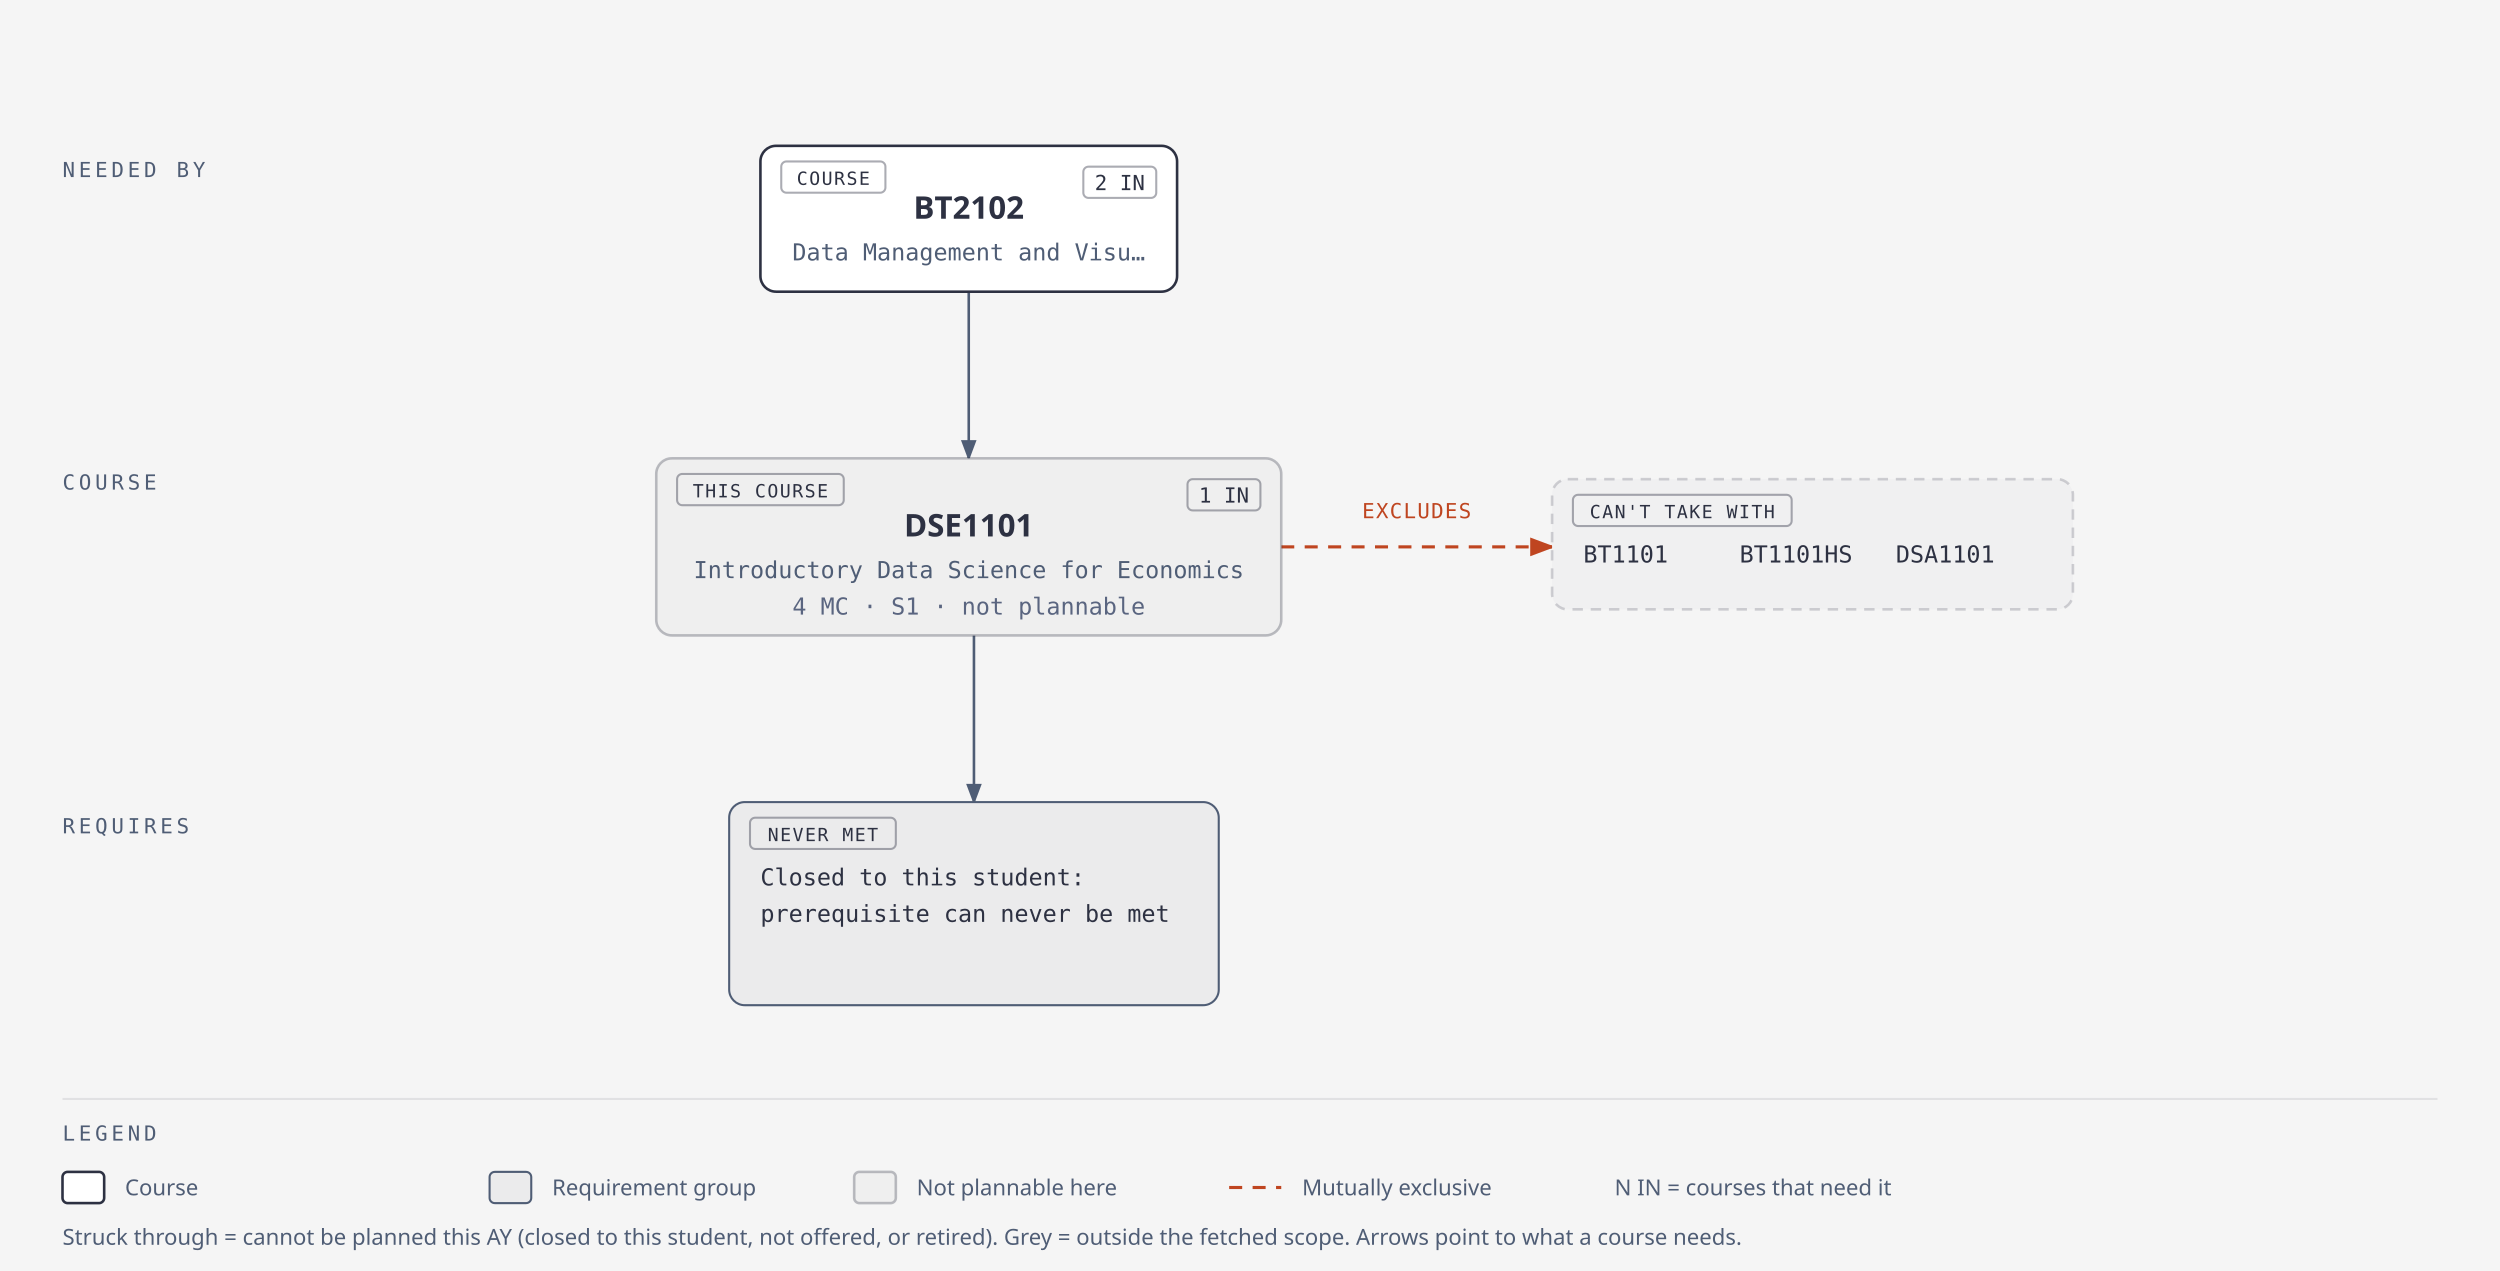
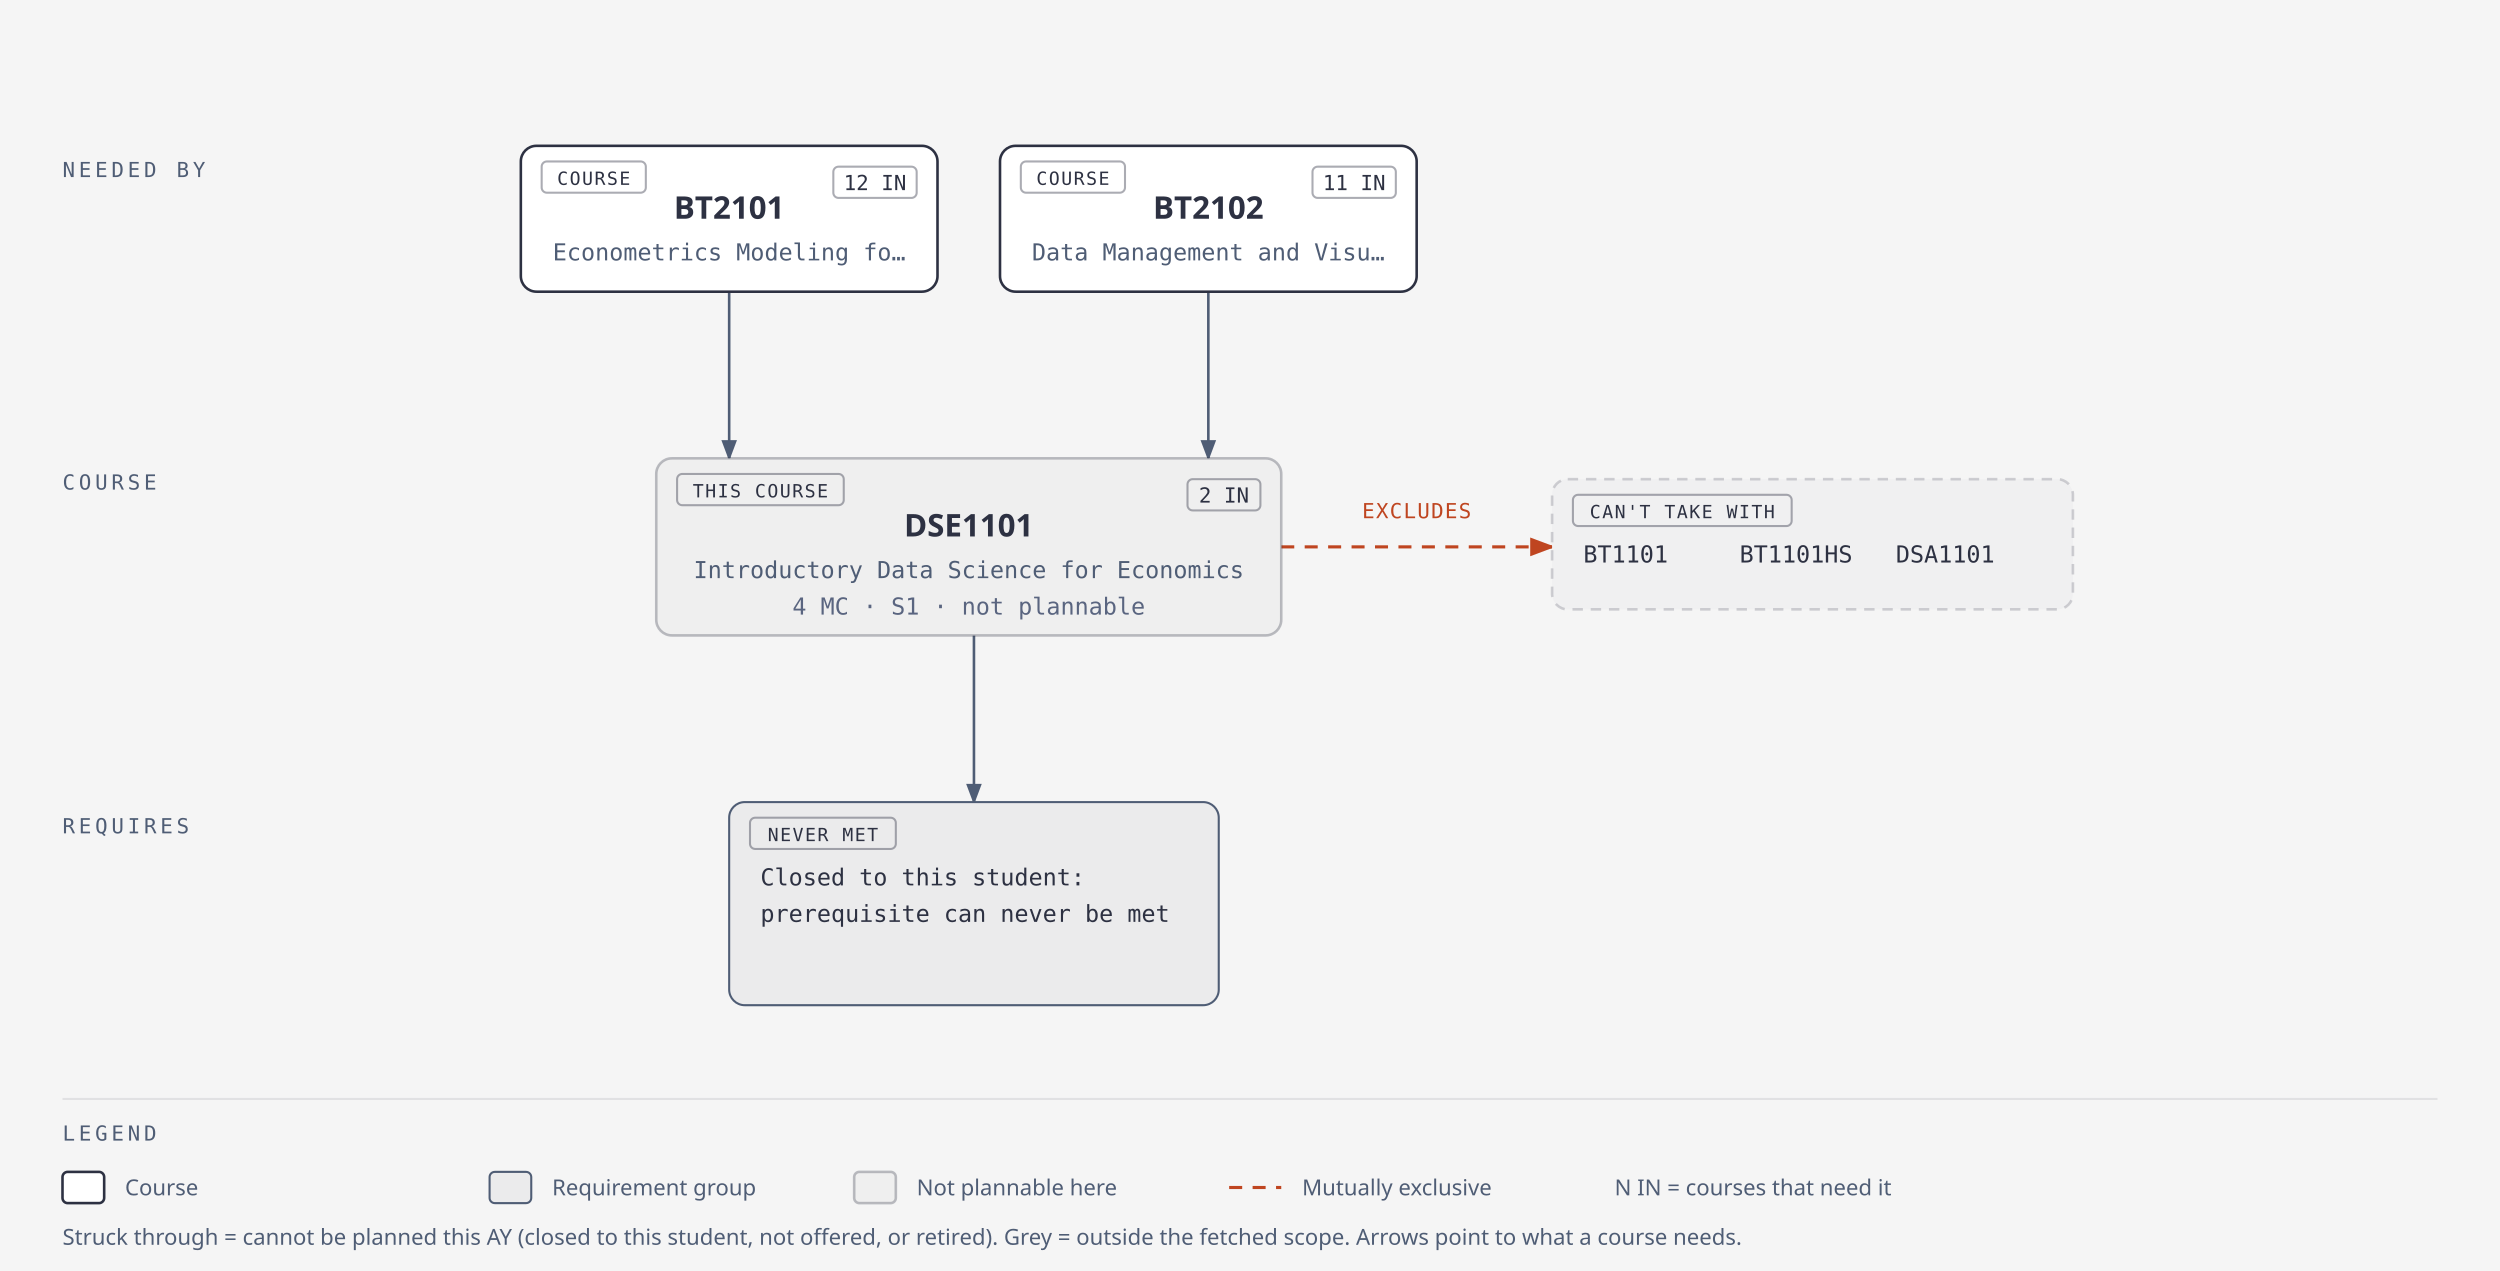
<svg xmlns="http://www.w3.org/2000/svg" width="960" height="488" viewBox="0 0 960 488" role="img" aria-labelledby="dse1101-title dse1101-desc">
  <defs>
    <marker id="arrow" markerWidth="8" markerHeight="6" refX="7" refY="3" orient="auto">
      <polygon points="0 0, 8 3, 0 6" fill="#4f5d75" />
    </marker>
    <marker id="arrow-accent" markerWidth="8" markerHeight="6" refX="7" refY="3" orient="auto">
      <polygon points="0 0, 8 3, 0 6" fill="#bf4520" />
    </marker>
  </defs>
  <rect width="100%" height="100%" fill="#f5f5f5" />
  <text x="24" y="68" fill="#4f5d75" font-size="8" font-family="'Geist Mono', ui-monospace, monospace" letter-spacing="0.18em">NEEDED BY</text>
  <text x="24" y="188" fill="#4f5d75" font-size="8" font-family="'Geist Mono', ui-monospace, monospace" letter-spacing="0.18em">COURSE</text>
  <text x="24" y="320" fill="#4f5d75" font-size="8" font-family="'Geist Mono', ui-monospace, monospace" letter-spacing="0.18em">REQUIRES</text>
-   <path d="M 372,112 V 176" fill="none" stroke="#4f5d75" stroke-width="1" marker-end="url(#arrow)" />
+   <path d="M 280,112 V 176" fill="none" stroke="#4f5d75" stroke-width="1" marker-end="url(#arrow)" />
+   <path d="M 464,112 V 176" fill="none" stroke="#4f5d75" stroke-width="1" marker-end="url(#arrow)" />
  <path d="M 374,244 V 308" fill="none" stroke="#4f5d75" stroke-width="1" marker-end="url(#arrow)" />
  <line x1="492" y1="210" x2="596" y2="210" stroke="#bf4520" stroke-width="1.2" stroke-dasharray="5,4" marker-end="url(#arrow-accent)" />
  <rect x="518" y="190" width="52" height="12" rx="2" fill="#f5f5f5" />
  <text x="544" y="199" fill="#bf4520" font-size="8" font-family="'Geist Mono', ui-monospace, monospace" text-anchor="middle" letter-spacing="0.06em">EXCLUDES</text>
-   <rect x="292" y="56" width="160" height="56" rx="6" fill="#f5f5f5" />
-   <rect x="292" y="56" width="160" height="56" rx="6" fill="#ffffff" stroke="#2d3142" stroke-width="1" />
-   <rect x="300" y="62" width="40" height="12" rx="2" fill="transparent" stroke="rgba(45,49,66,0.40)" stroke-width="0.8" />
-   <text x="320" y="71" fill="#2d3142" font-size="7" font-family="'Geist Mono', ui-monospace, monospace" text-anchor="middle" letter-spacing="0.08em">COURSE</text>
-   <rect x="416" y="64" width="28" height="12" rx="2" fill="transparent" stroke="rgba(45,49,66,0.40)" stroke-width="0.8" />
-   <text x="430" y="73" fill="#2d3142" font-size="8" font-family="'Geist Mono', ui-monospace, monospace" text-anchor="middle">2 IN</text>
-   <text x="372" y="84" fill="#2d3142" font-size="12" font-weight="600" font-family="'Geist', system-ui, sans-serif" text-anchor="middle">BT2102</text>
-   <text x="372" y="100" fill="#4f5d75" font-size="9" font-family="'Geist Mono', ui-monospace, monospace" text-anchor="middle">Data Management and Visu…</text>
+   <rect x="200" y="56" width="160" height="56" rx="6" fill="#f5f5f5" />
+   <rect x="200" y="56" width="160" height="56" rx="6" fill="#ffffff" stroke="#2d3142" stroke-width="1" />
+   <rect x="208" y="62" width="40" height="12" rx="2" fill="transparent" stroke="rgba(45,49,66,0.40)" stroke-width="0.8" />
+   <text x="228" y="71" fill="#2d3142" font-size="7" font-family="'Geist Mono', ui-monospace, monospace" text-anchor="middle" letter-spacing="0.08em">COURSE</text>
+   <rect x="320" y="64" width="32" height="12" rx="2" fill="transparent" stroke="rgba(45,49,66,0.40)" stroke-width="0.8" />
+   <text x="336" y="73" fill="#2d3142" font-size="8" font-family="'Geist Mono', ui-monospace, monospace" text-anchor="middle">12 IN</text>
+   <text x="280" y="84" fill="#2d3142" font-size="12" font-weight="600" font-family="'Geist', system-ui, sans-serif" text-anchor="middle">BT2101</text>
+   <text x="280" y="100" fill="#4f5d75" font-size="9" font-family="'Geist Mono', ui-monospace, monospace" text-anchor="middle">Econometrics Modeling fo…</text>
+   <rect x="384" y="56" width="160" height="56" rx="6" fill="#f5f5f5" />
+   <rect x="384" y="56" width="160" height="56" rx="6" fill="#ffffff" stroke="#2d3142" stroke-width="1" />
+   <rect x="392" y="62" width="40" height="12" rx="2" fill="transparent" stroke="rgba(45,49,66,0.40)" stroke-width="0.8" />
+   <text x="412" y="71" fill="#2d3142" font-size="7" font-family="'Geist Mono', ui-monospace, monospace" text-anchor="middle" letter-spacing="0.08em">COURSE</text>
+   <rect x="504" y="64" width="32" height="12" rx="2" fill="transparent" stroke="rgba(45,49,66,0.40)" stroke-width="0.8" />
+   <text x="520" y="73" fill="#2d3142" font-size="8" font-family="'Geist Mono', ui-monospace, monospace" text-anchor="middle">11 IN</text>
+   <text x="464" y="84" fill="#2d3142" font-size="12" font-weight="600" font-family="'Geist', system-ui, sans-serif" text-anchor="middle">BT2102</text>
+   <text x="464" y="100" fill="#4f5d75" font-size="9" font-family="'Geist Mono', ui-monospace, monospace" text-anchor="middle">Data Management and Visu…</text>
  <rect x="252" y="176" width="240" height="68" rx="6" fill="#f5f5f5" />
  <rect x="252" y="176" width="240" height="68" rx="6" fill="rgba(45,49,66,0.03)" stroke="rgba(45,49,66,0.30)" stroke-width="1" />
  <rect x="260" y="182" width="64" height="12" rx="2" fill="transparent" stroke="rgba(45,49,66,0.40)" stroke-width="0.8" />
  <text x="292" y="191" fill="#2d3142" font-size="7" font-family="'Geist Mono', ui-monospace, monospace" text-anchor="middle" letter-spacing="0.08em">THIS COURSE</text>
  <rect x="456" y="184" width="28" height="12" rx="2" fill="transparent" stroke="rgba(45,49,66,0.40)" stroke-width="0.8" />
-   <text x="470" y="193" fill="#2d3142" font-size="8" font-family="'Geist Mono', ui-monospace, monospace" text-anchor="middle">1 IN</text>
+   <text x="470" y="193" fill="#2d3142" font-size="8" font-family="'Geist Mono', ui-monospace, monospace" text-anchor="middle">2 IN</text>
  <text x="372" y="206" fill="#2d3142" font-size="12" font-weight="600" font-family="'Geist', system-ui, sans-serif" text-anchor="middle">DSE1101</text>
  <text x="372" y="222" fill="#4f5d75" font-size="9" font-family="'Geist Mono', ui-monospace, monospace" text-anchor="middle">Introductory Data Science for Economics</text>
  <text x="372" y="236" fill="#5a6580" font-size="9" font-family="'Geist Mono', ui-monospace, monospace" text-anchor="middle">4 MC · S1 · not plannable</text>
  <rect x="596" y="184" width="200" height="50" rx="6" fill="#f5f5f5" />
  <rect x="596" y="184" width="200" height="50" rx="6" fill="rgba(45,49,66,0.02)" stroke="rgba(45,49,66,0.20)" stroke-width="1" stroke-dasharray="4,3" />
  <rect x="604" y="190" width="84" height="12" rx="2" fill="transparent" stroke="rgba(45,49,66,0.40)" stroke-width="0.8" />
  <text x="646" y="199" fill="#2d3142" font-size="7" font-family="'Geist Mono', ui-monospace, monospace" text-anchor="middle" letter-spacing="0.08em">CAN'T TAKE WITH</text>
  <text x="608" y="216" fill="#2d3142" font-size="9" font-family="'Geist Mono', ui-monospace, monospace">BT1101</text>
  <text x="668" y="216" fill="#2d3142" font-size="9" font-family="'Geist Mono', ui-monospace, monospace">BT1101HS</text>
  <text x="728" y="216" fill="#2d3142" font-size="9" font-family="'Geist Mono', ui-monospace, monospace">DSA1101</text>
  <rect x="280" y="308" width="188" height="78" rx="6" fill="#f5f5f5" />
  <rect x="280" y="308" width="188" height="78" rx="6" fill="rgba(45,49,66,0.05)" stroke="#4f5d75" stroke-width="0.8" />
  <rect x="288" y="314" width="56" height="12" rx="2" fill="transparent" stroke="rgba(45,49,66,0.40)" stroke-width="0.8" />
  <text x="316" y="323" fill="#2d3142" font-size="7" font-family="'Geist Mono', ui-monospace, monospace" text-anchor="middle" letter-spacing="0.08em">NEVER MET</text>
  <text x="292" y="340" fill="#2d3142" font-size="9" font-family="'Geist Mono', ui-monospace, monospace">Closed to this student:</text>
  <text x="292" y="354" fill="#2d3142" font-size="9" font-family="'Geist Mono', ui-monospace, monospace">prerequisite can never be met </text>
  <line x1="24" y1="422" x2="936" y2="422" stroke="rgba(45,49,66,0.10)" stroke-width="0.8" />
  <text x="24" y="438" fill="#4f5d75" font-size="8" font-family="'Geist Mono', ui-monospace, monospace" letter-spacing="0.18em">LEGEND</text>
  <rect x="24" y="450" width="16" height="12" rx="2" fill="#ffffff" stroke="#2d3142" stroke-width="1" />
  <text x="48" y="459" fill="#4f5d75" font-size="8.5" font-family="'Geist', system-ui, sans-serif">Course</text>
  <rect x="188" y="450" width="16" height="12" rx="2" fill="rgba(45,49,66,0.05)" stroke="#4f5d75" stroke-width="0.8" />
  <text x="212" y="459" fill="#4f5d75" font-size="8.5" font-family="'Geist', system-ui, sans-serif">Requirement group</text>
  <rect x="328" y="450" width="16" height="12" rx="2" fill="rgba(45,49,66,0.03)" stroke="rgba(45,49,66,0.30)" stroke-width="1" />
  <text x="352" y="459" fill="#4f5d75" font-size="8.5" font-family="'Geist', system-ui, sans-serif">Not plannable here</text>
  <line x1="472" y1="456" x2="492" y2="456" stroke="#bf4520" stroke-width="1.2" stroke-dasharray="5,4" />
  <text x="500" y="459" fill="#4f5d75" font-size="8.5" font-family="'Geist', system-ui, sans-serif">Mutually exclusive</text>
  <text x="620" y="459" fill="#4f5d75" font-size="8.5" font-family="'Geist', system-ui, sans-serif">N IN = courses that need it</text>
  <text x="24" y="478" fill="#4f5d75" font-size="8.5" font-family="'Geist', system-ui, sans-serif">Struck through = cannot be planned this AY (closed to this student, not offered, or retired). Grey = outside the fetched scope. Arrows point to what a course needs.</text>
</svg>
